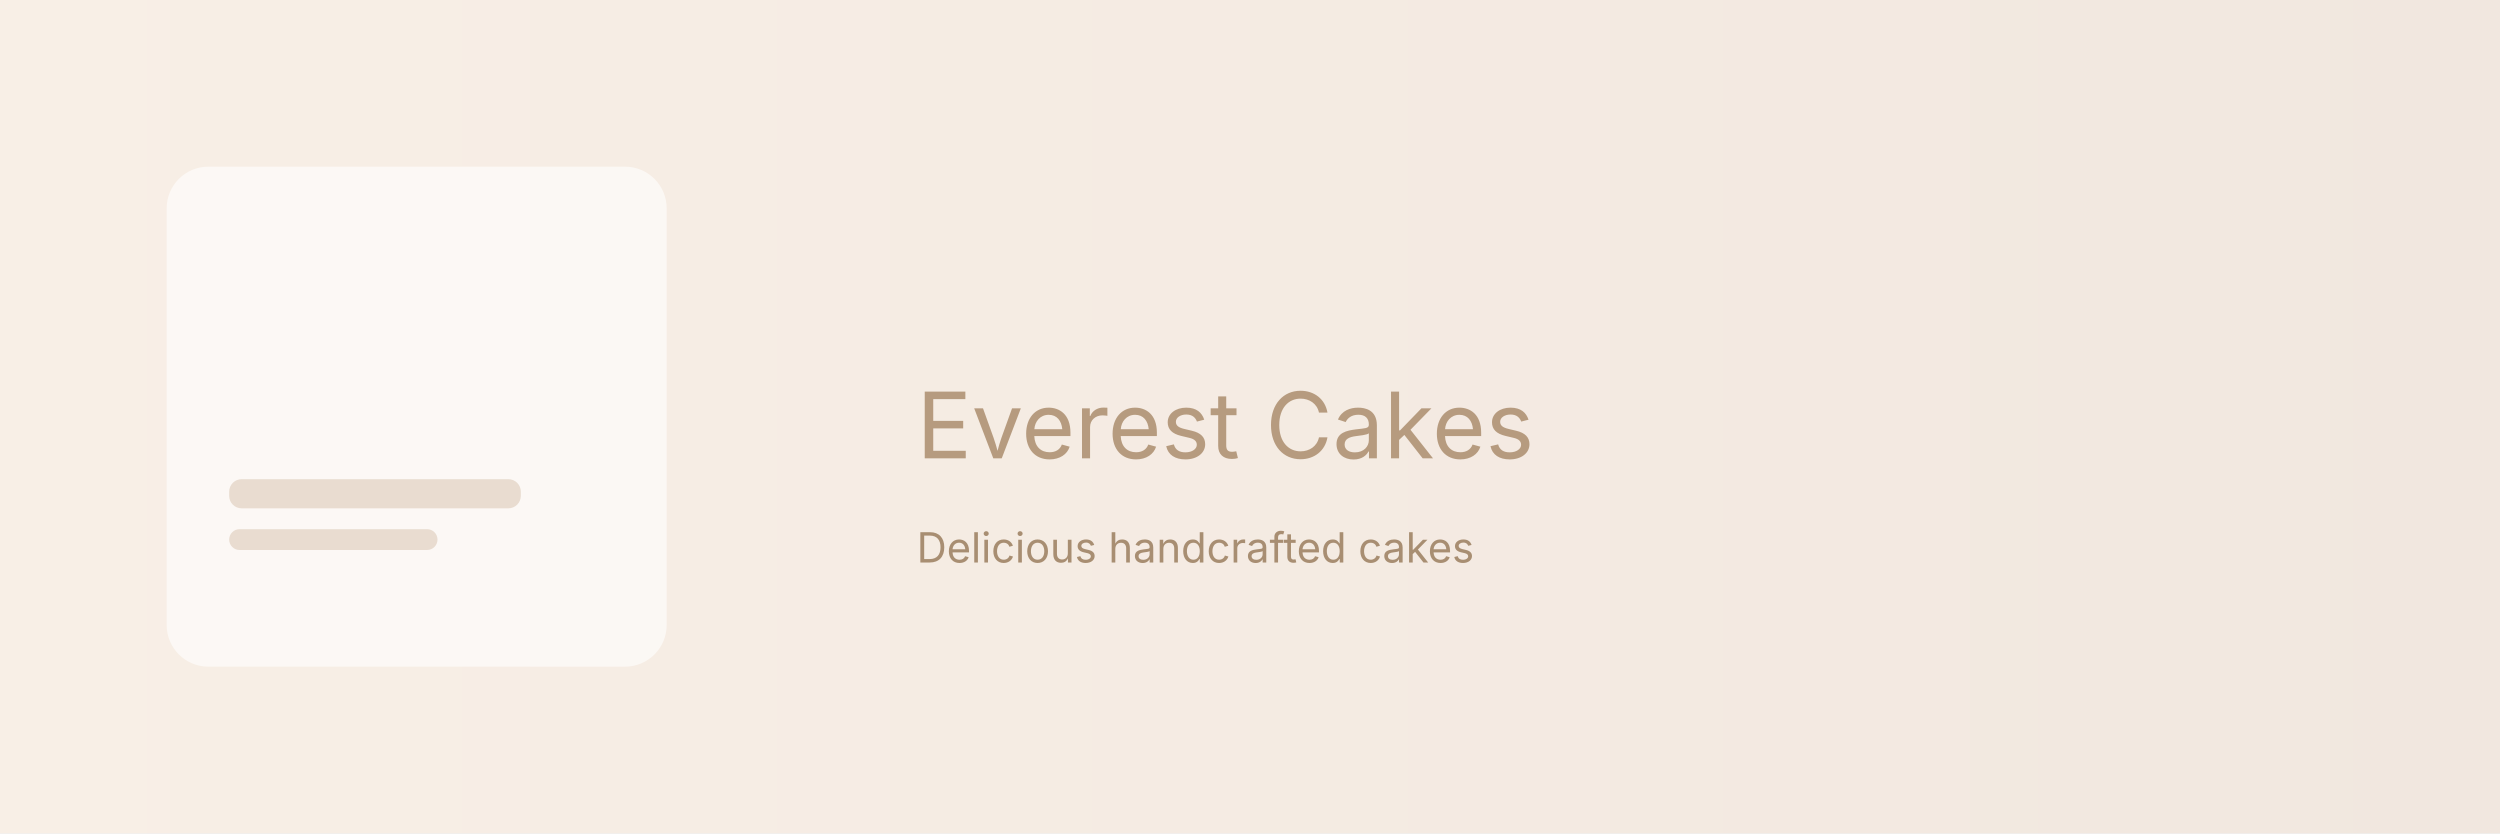
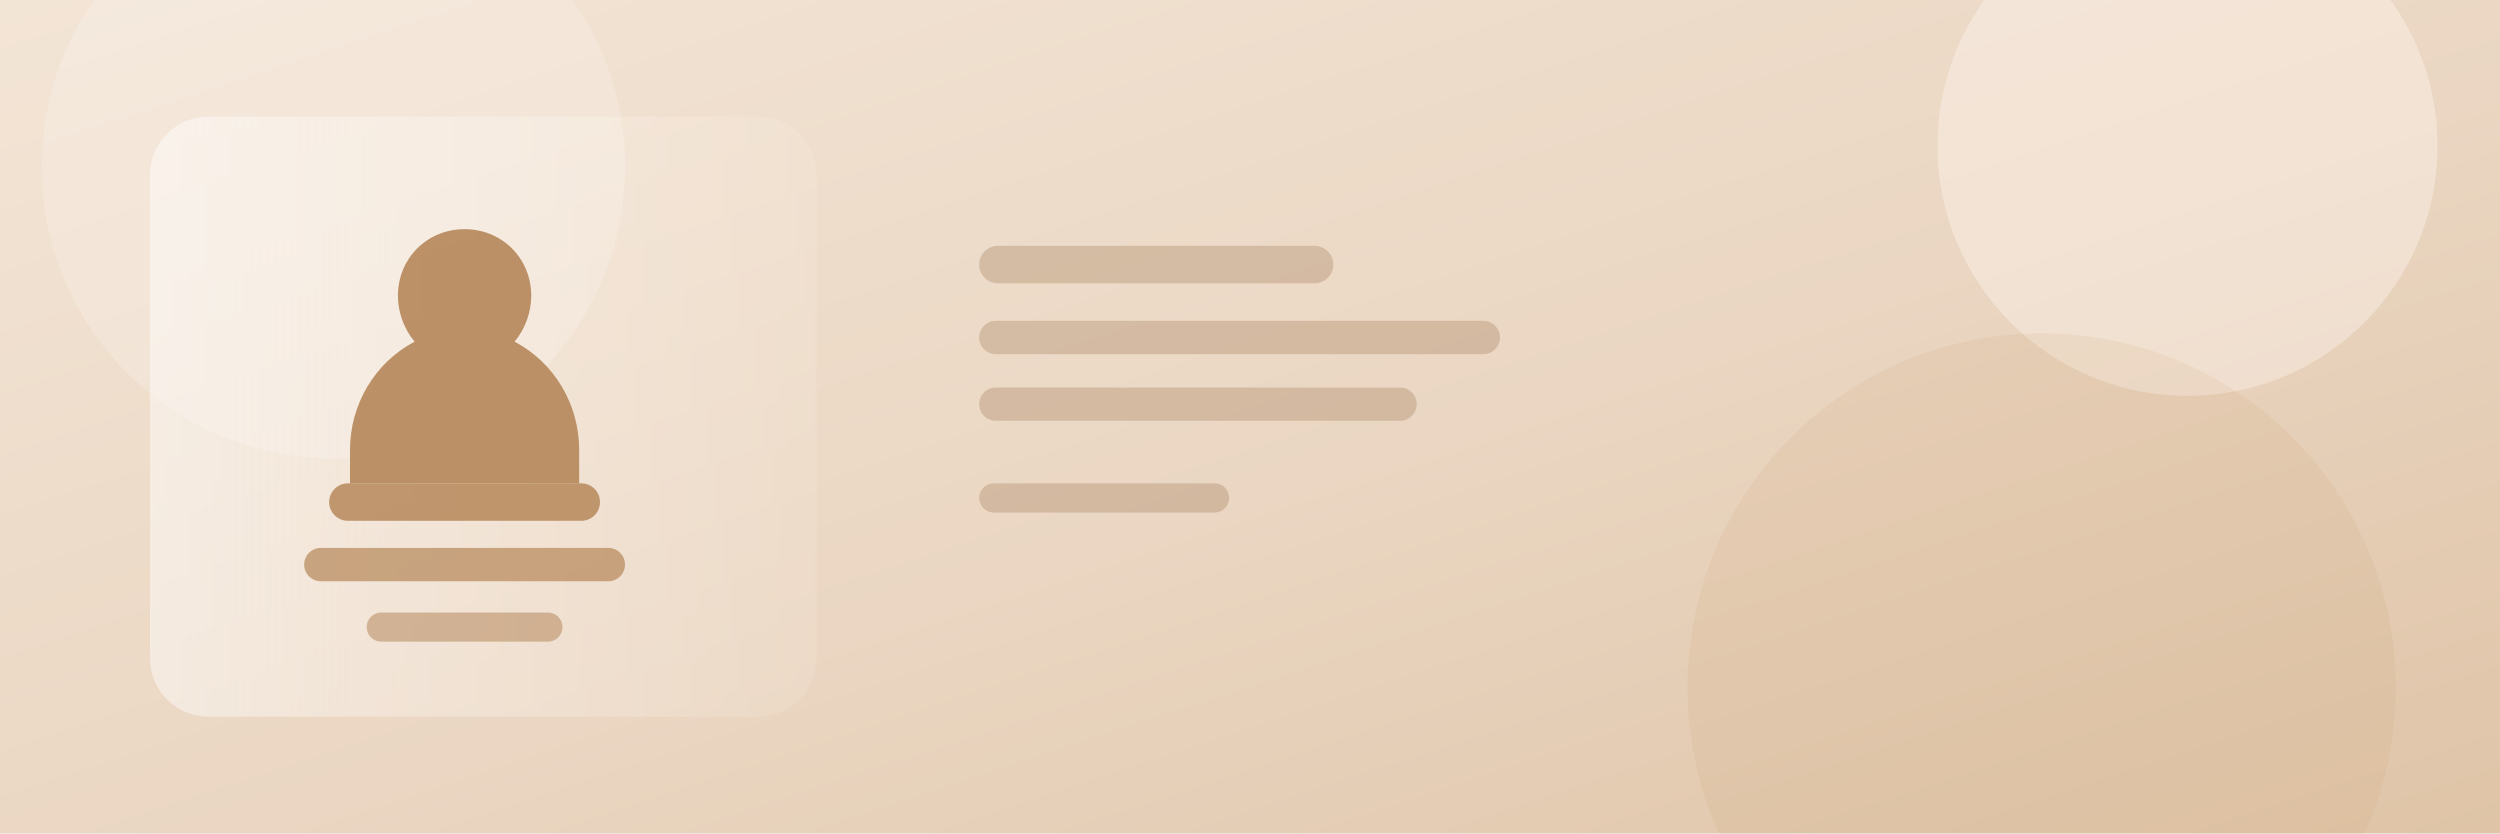
<svg xmlns="http://www.w3.org/2000/svg" viewBox="0 0 1200 400" preserveAspectRatio="xMidYMid slice">
  <defs>
-     <linearGradient id="g" x1="0" x2="1">
-       <stop offset="0" stop-color="#f8efe6" />
-       <stop offset="1" stop-color="#f1e7df" />
+     <linearGradient id="bg" x1="0" y1="0" x2="1" y2="1">
+       <stop offset="0" stop-color="#f3e5d6" />
+       <stop offset="0.55" stop-color="#ead6c2" />
+       <stop offset="1" stop-color="#dfc4a7" />
+     </linearGradient>
+     <linearGradient id="panel" x1="0" y1="0" x2="1" y2="0">
+       <stop offset="0" stop-color="#ffffff" stop-opacity="0.45" />
+       <stop offset="1" stop-color="#fff8f1" stop-opacity="0.12" />
    </linearGradient>
  </defs>
-   <rect width="1200" height="400" fill="url(#g)" />
-   <g transform="translate(80,80)" fill="#d6c6bd" font-family="Inter, Arial, sans-serif">
-     <rect width="240" height="240" rx="20" fill="#fff" opacity="0.6" />
-     <g transform="translate(40,30)" fill="#e9dcd0">
-       <path d="M40 80a40 40 0 1 0 0-0z" />
-       <rect x="-10" y="120" width="140" height="14" rx="6" />
-       <rect x="-10" y="144" width="100" height="10" rx="5" />
-     </g>
-     <text x="360" y="140" font-size="44" fill="#b69b7f">Everest Cakes</text>
-     <text x="360" y="190" font-size="20" fill="#a88e72">Delicious handcrafted cakes</text>
+   <rect width="1200" height="400" fill="url(#bg)" />
+   <circle cx="1050" cy="70" r="120" fill="#fff8f1" opacity="0.38" />
+   <circle cx="980" cy="330" r="170" fill="#c79867" opacity="0.12" />
+   <circle cx="160" cy="80" r="140" fill="#ffffff" opacity="0.18" />
+   <rect x="72" y="56" width="320" height="288" rx="28" fill="url(#panel)" />
+   <g transform="translate(128,110)" fill="#b7895c">
+     <path d="M95 0c18 0 32 14 32 32 0 8-3 16-8 22 19 10 31 30 31 52v16H40v-16c0-22 12-42 31-52-5-6-8-14-8-22 0-18 14-32 32-32z" opacity="0.92" />
+     <rect x="30" y="122" width="130" height="18" rx="9" opacity="0.86" />
+     <rect x="18" y="153" width="154" height="16" rx="8" opacity="0.72" />
+     <rect x="48" y="184" width="94" height="14" rx="7" opacity="0.55" />
+   </g>
+   <g fill="#9c734e" opacity="0.30">
+     <rect x="470" y="118" width="170" height="18" rx="9" />
+     <rect x="470" y="154" width="250" height="16" rx="8" />
+     <rect x="470" y="186" width="210" height="16" rx="8" />
+     <rect x="470" y="232" width="120" height="14" rx="7" />
  </g>
</svg>
